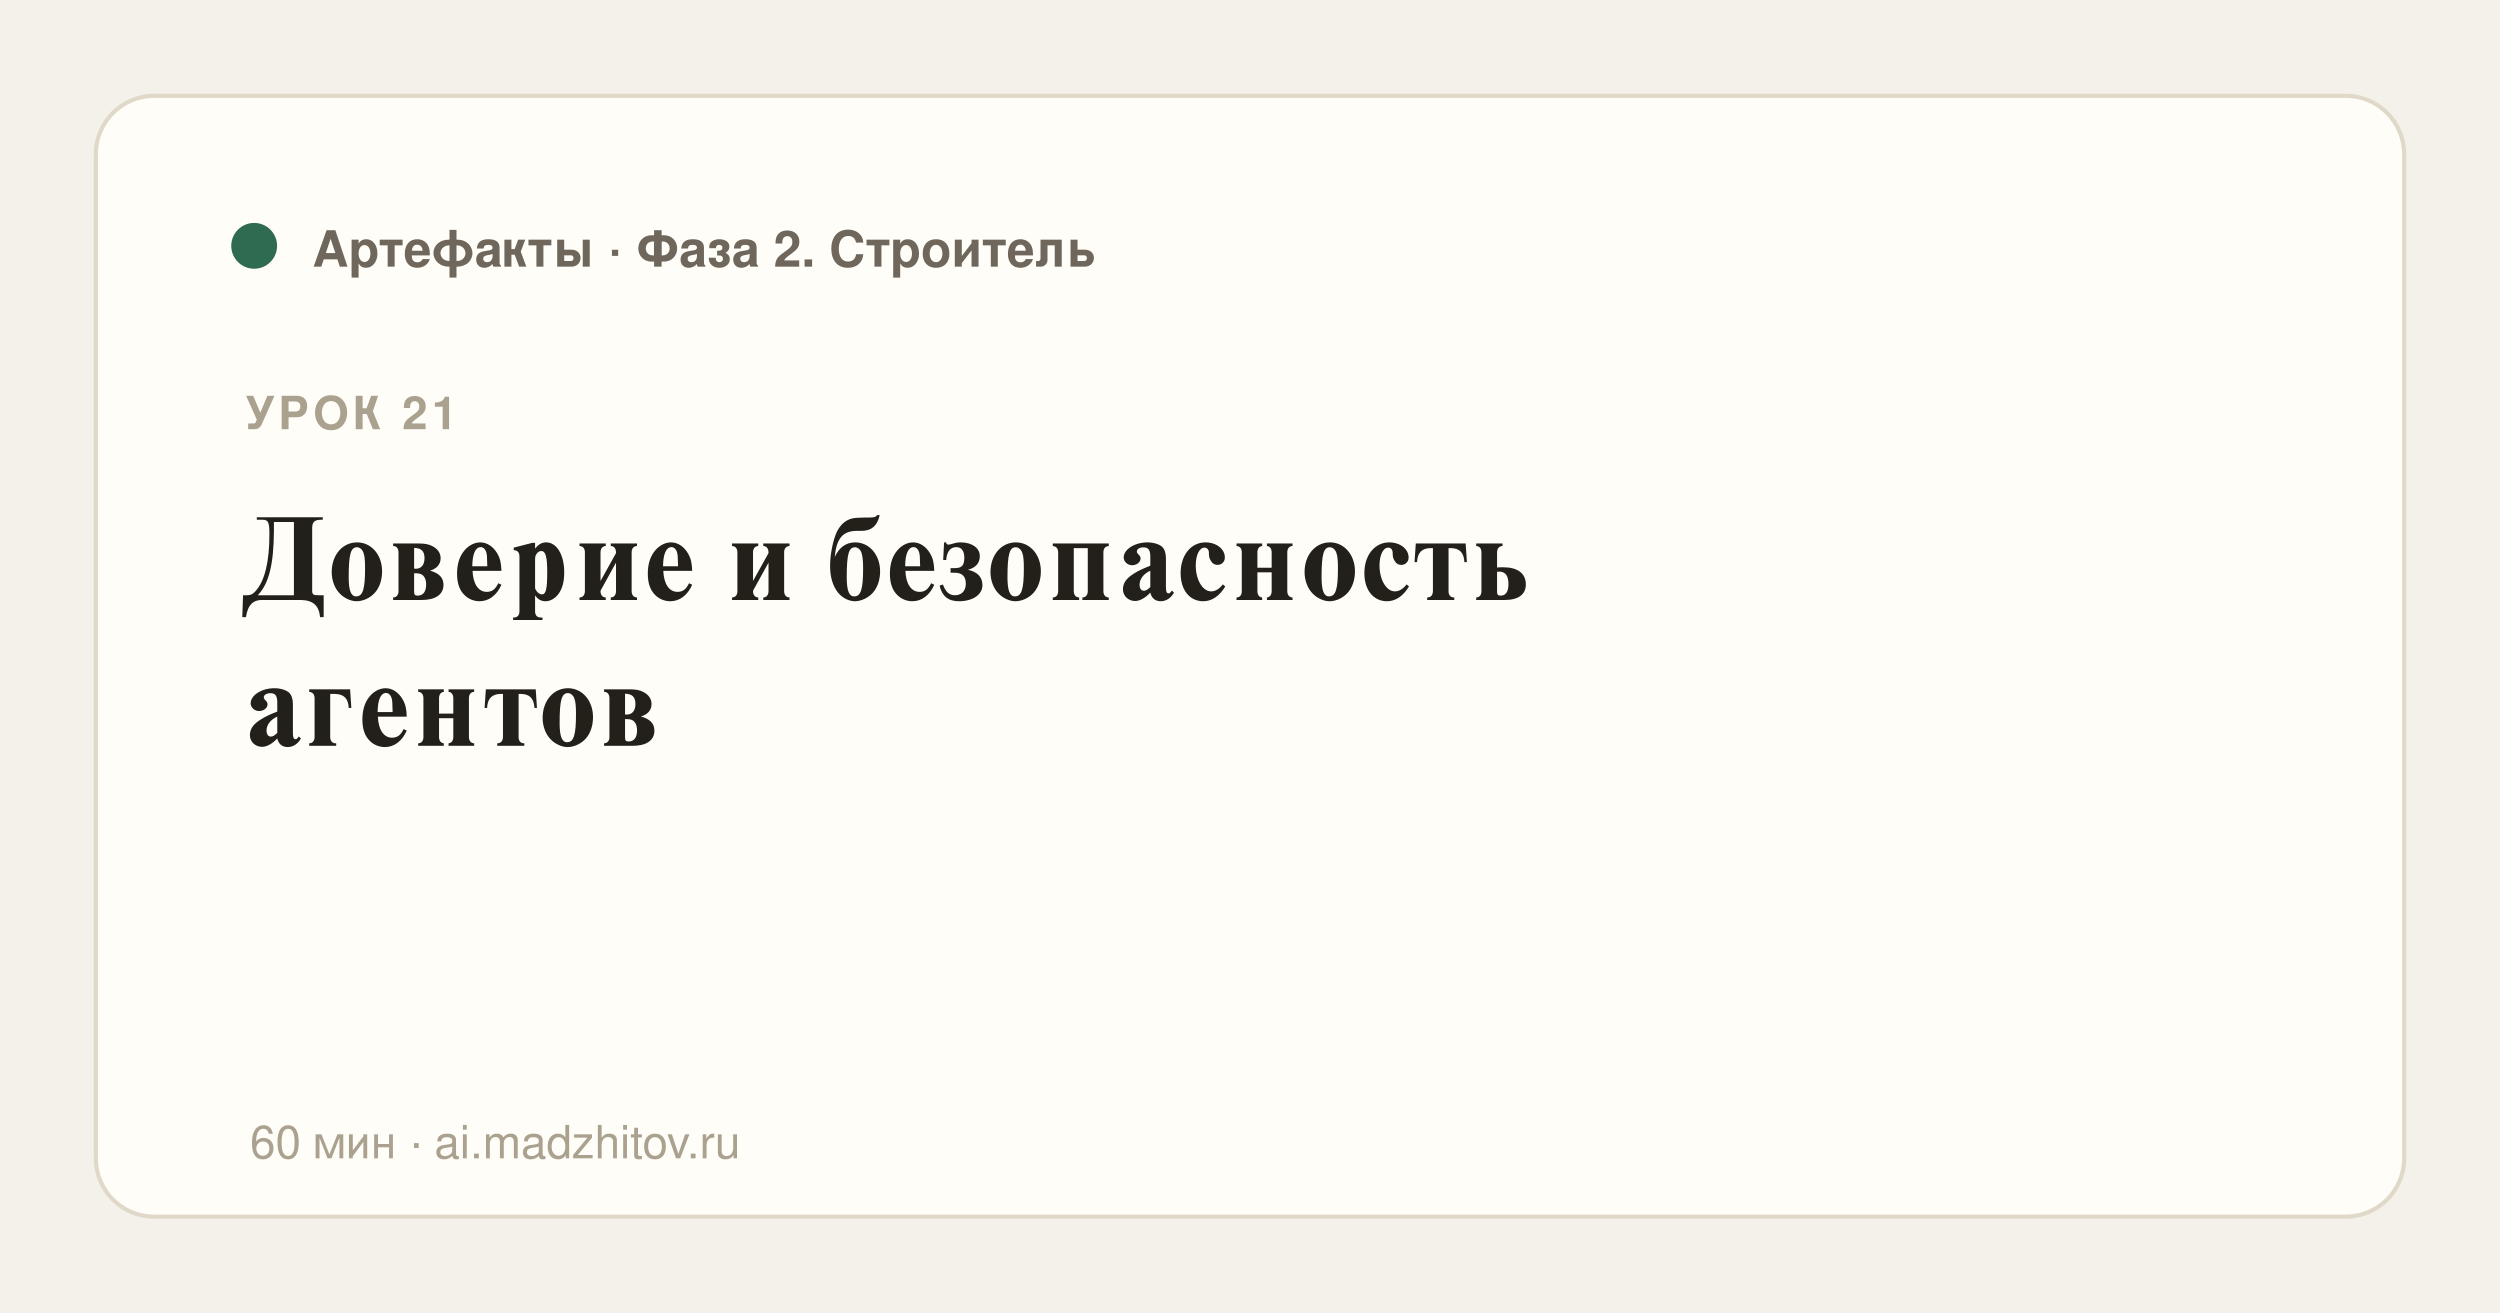
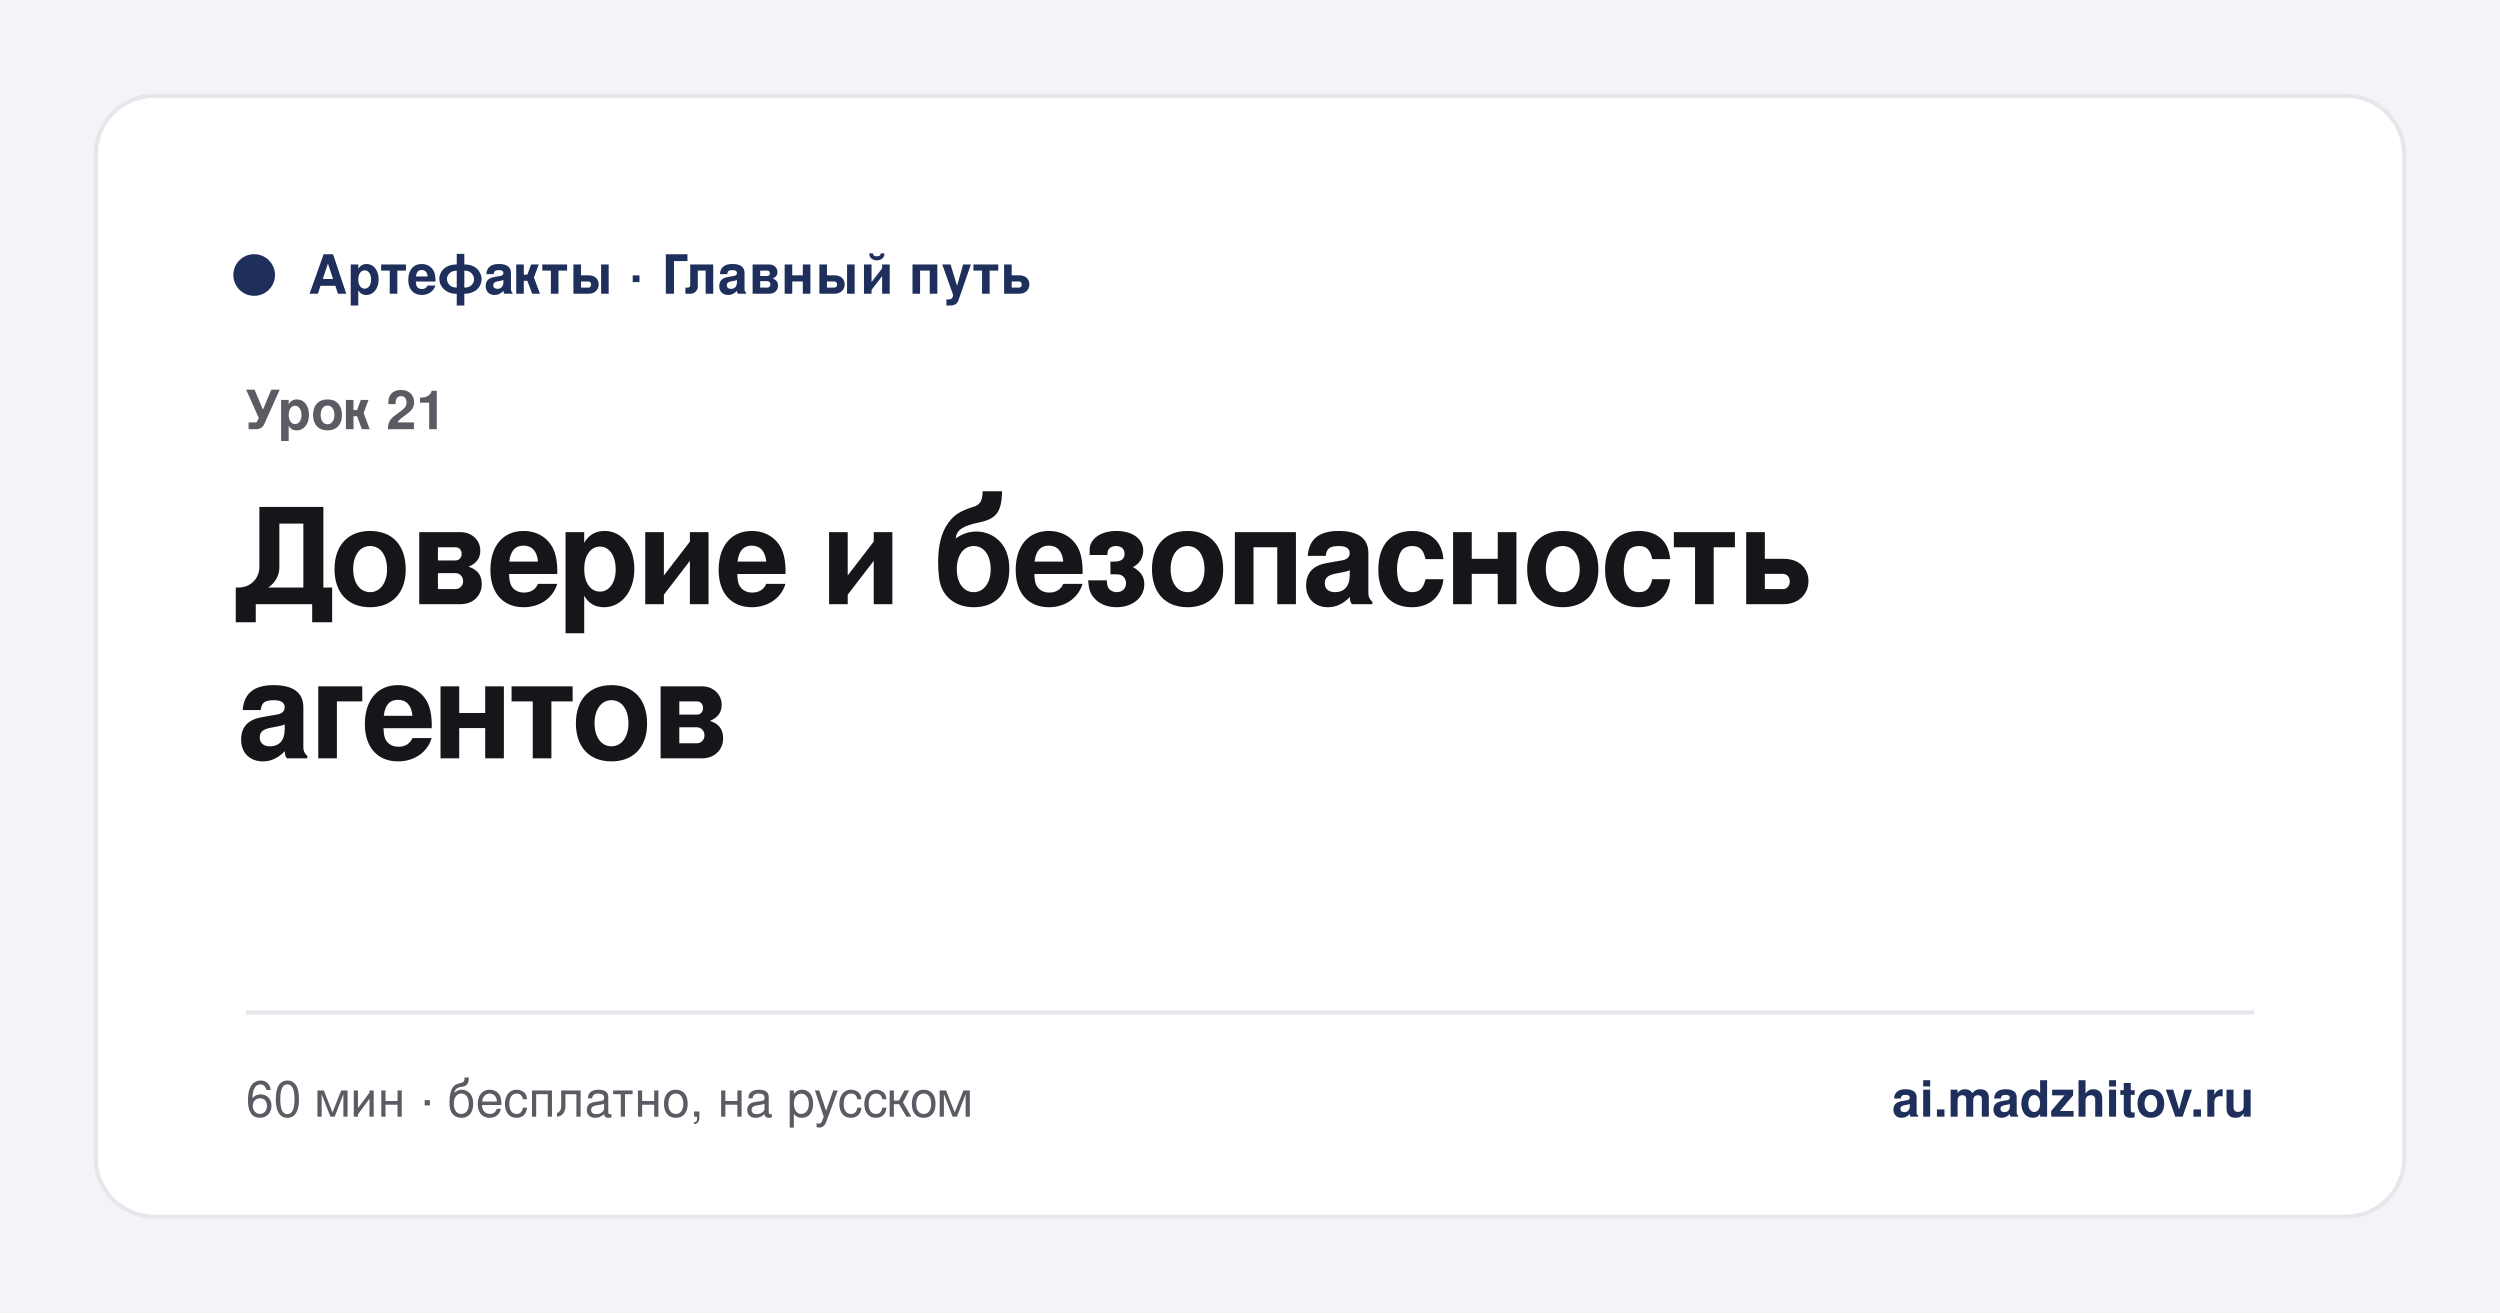
<svg xmlns="http://www.w3.org/2000/svg" width="1200" height="630" viewBox="0 0 1200 630">
-   <rect width="1200" height="630" fill="#f4f1ea" />
-   <rect x="46" y="46" width="1108" height="538" rx="28" fill="#fffdf8" stroke="#e0d9c9" stroke-width="2" />
-   <circle cx="122" cy="118" r="11" fill="#2f6b50" />
-   <text x="150" y="128" fill="#6f675b" font-family="Helvetica, Arial, sans-serif" font-size="24" font-weight="600">Артефакты · Фаза 2. Строитель</text>
-   <text x="118" y="206" fill="#aaa18f" font-family="Helvetica, Arial, sans-serif" font-size="22" font-weight="700" letter-spacing="2">УРОК 21</text>
-   <text x="116" y="288" fill="#23201a" font-family="Georgia, Times, serif" font-weight="700" font-size="60" letter-spacing="-1">Доверие и безопасность</text>
-   <text x="116" y="358" fill="#23201a" font-family="Georgia, Times, serif" font-weight="700" font-size="60" letter-spacing="-1">агентов</text>
-   <text x="120" y="556" fill="#aaa18f" font-family="Helvetica, Arial, sans-serif" font-size="22">60 мин · ai.madzhitov.ru</text>
+   <rect width="1200" height="630" fill="#F3F4F7" />
+   <rect x="46" y="46" width="1108" height="538" rx="28" fill="#FFFFFF" stroke="#E6E7EC" stroke-width="2" />
+   <circle cx="122" cy="132" r="10" fill="#1F2F5C" />
+   <text x="148" y="141" fill="#1F2F5C" font-family="Helvetica Neue, Helvetica, Arial, sans-serif" font-size="26" font-weight="600">Артефакты · Главный путь</text>
+   <text x="118" y="206" fill="#5A5B63" font-family="Helvetica Neue, Helvetica, Arial, sans-serif" font-size="26" font-weight="600">Урок 21</text>
+   <text x="114" y="290" fill="#16161A" font-family="Helvetica Neue, Helvetica, Arial, sans-serif" font-weight="700" font-size="64" letter-spacing="-1.5">Доверие и безопасность</text>
+   <text x="114" y="364" fill="#16161A" font-family="Helvetica Neue, Helvetica, Arial, sans-serif" font-weight="700" font-size="64" letter-spacing="-1.5">агентов</text>
+   <line x1="118" y1="486" x2="1082" y2="486" stroke="#E6E7EC" stroke-width="2" />
+   <text x="118" y="536" fill="#5A5B63" font-family="Helvetica Neue, Helvetica, Arial, sans-serif" font-size="24">60 мин · бесплатно, на русском</text>
+   <text x="1082" y="536" fill="#1F2F5C" font-family="Helvetica Neue, Helvetica, Arial, sans-serif" font-size="24" font-weight="600" text-anchor="end">ai.madzhitov.ru</text>
</svg>
